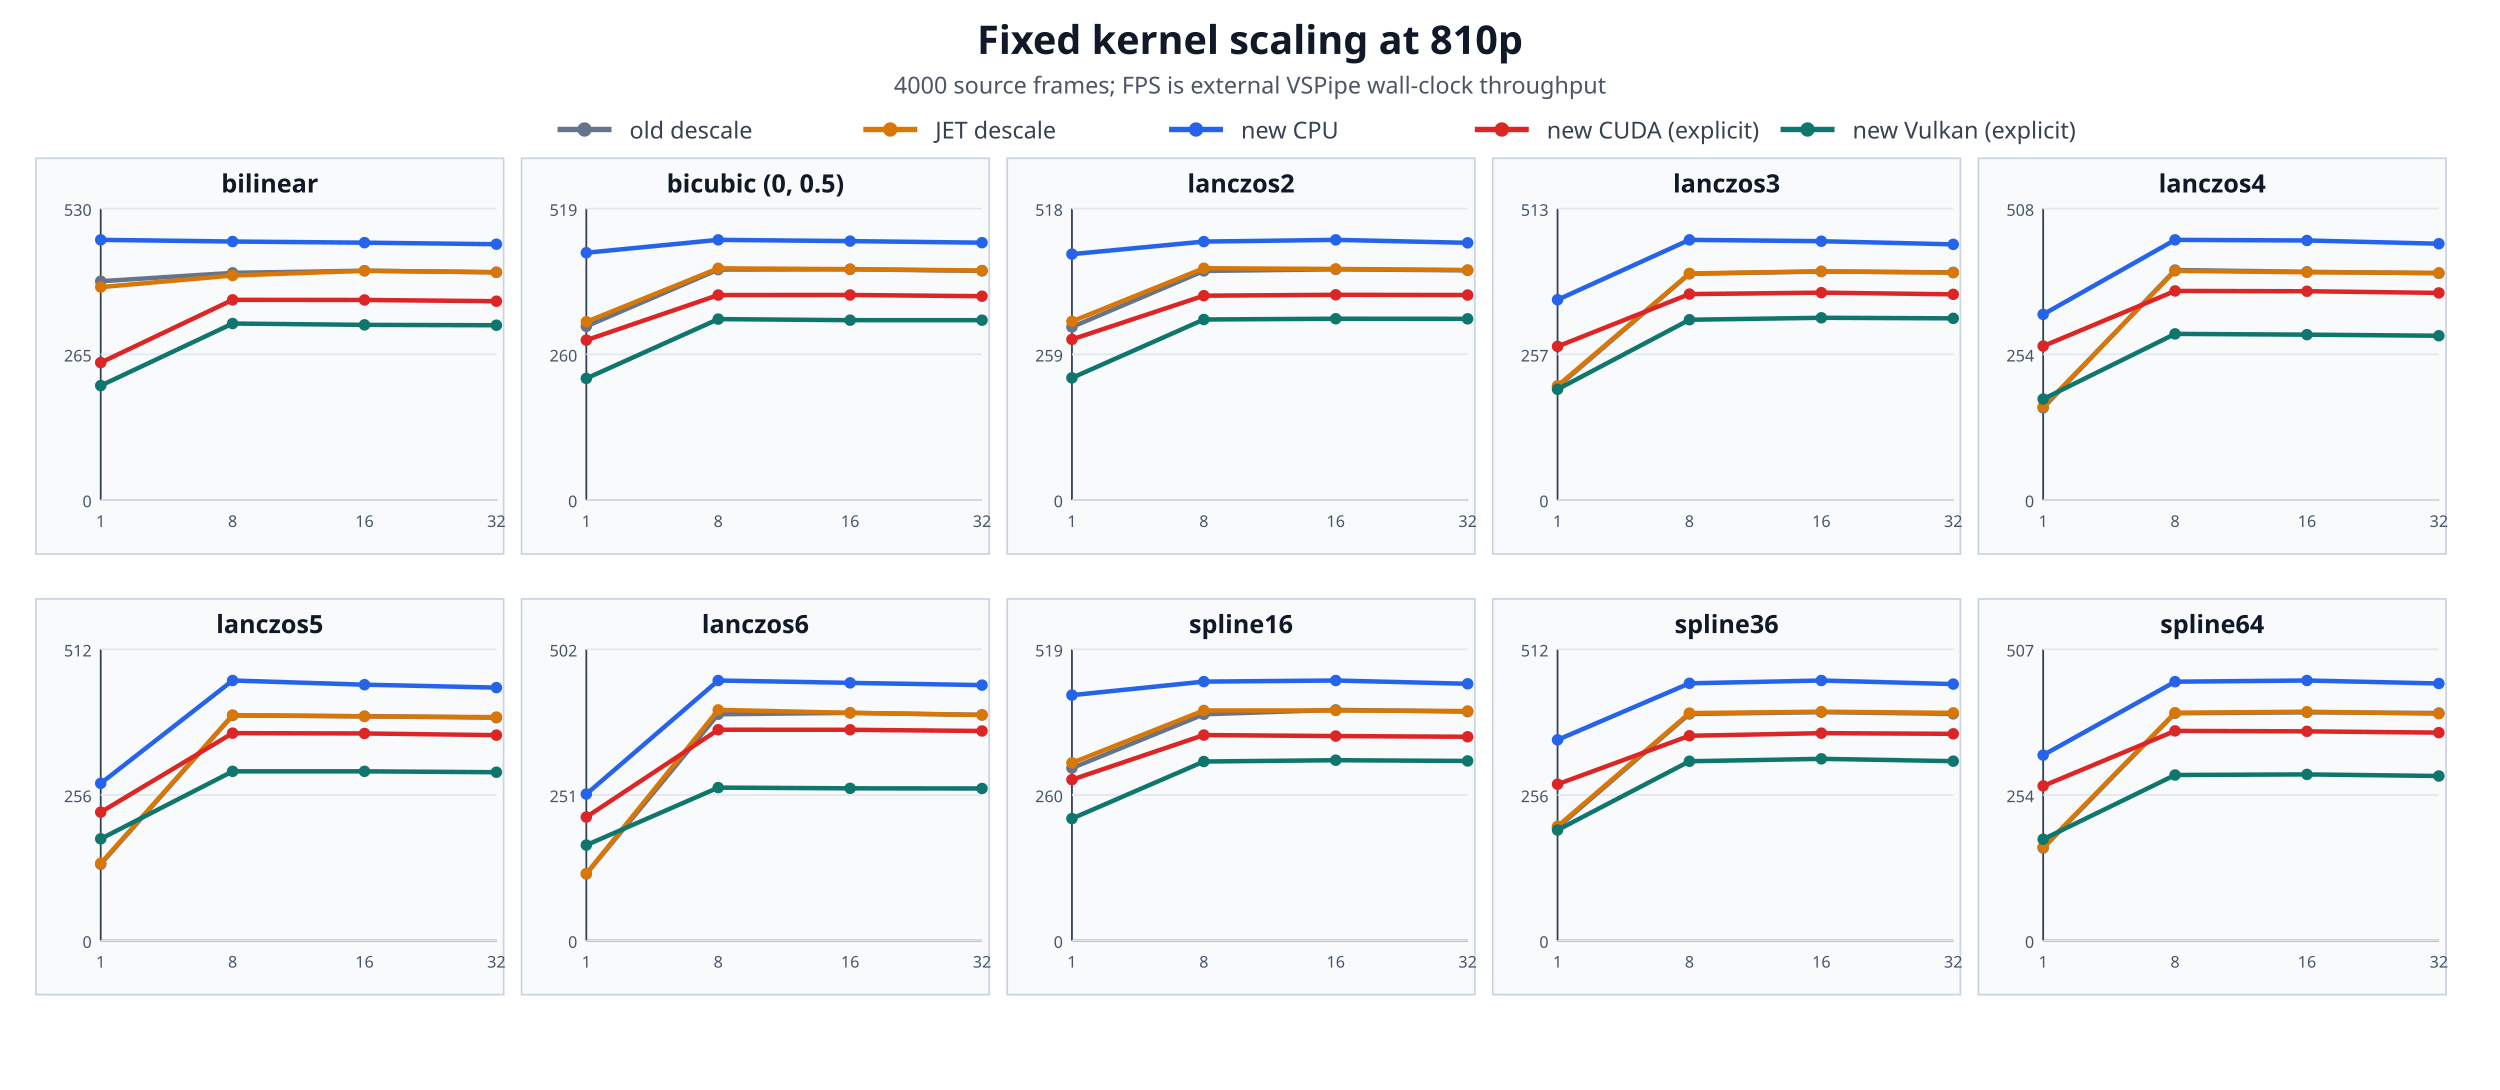
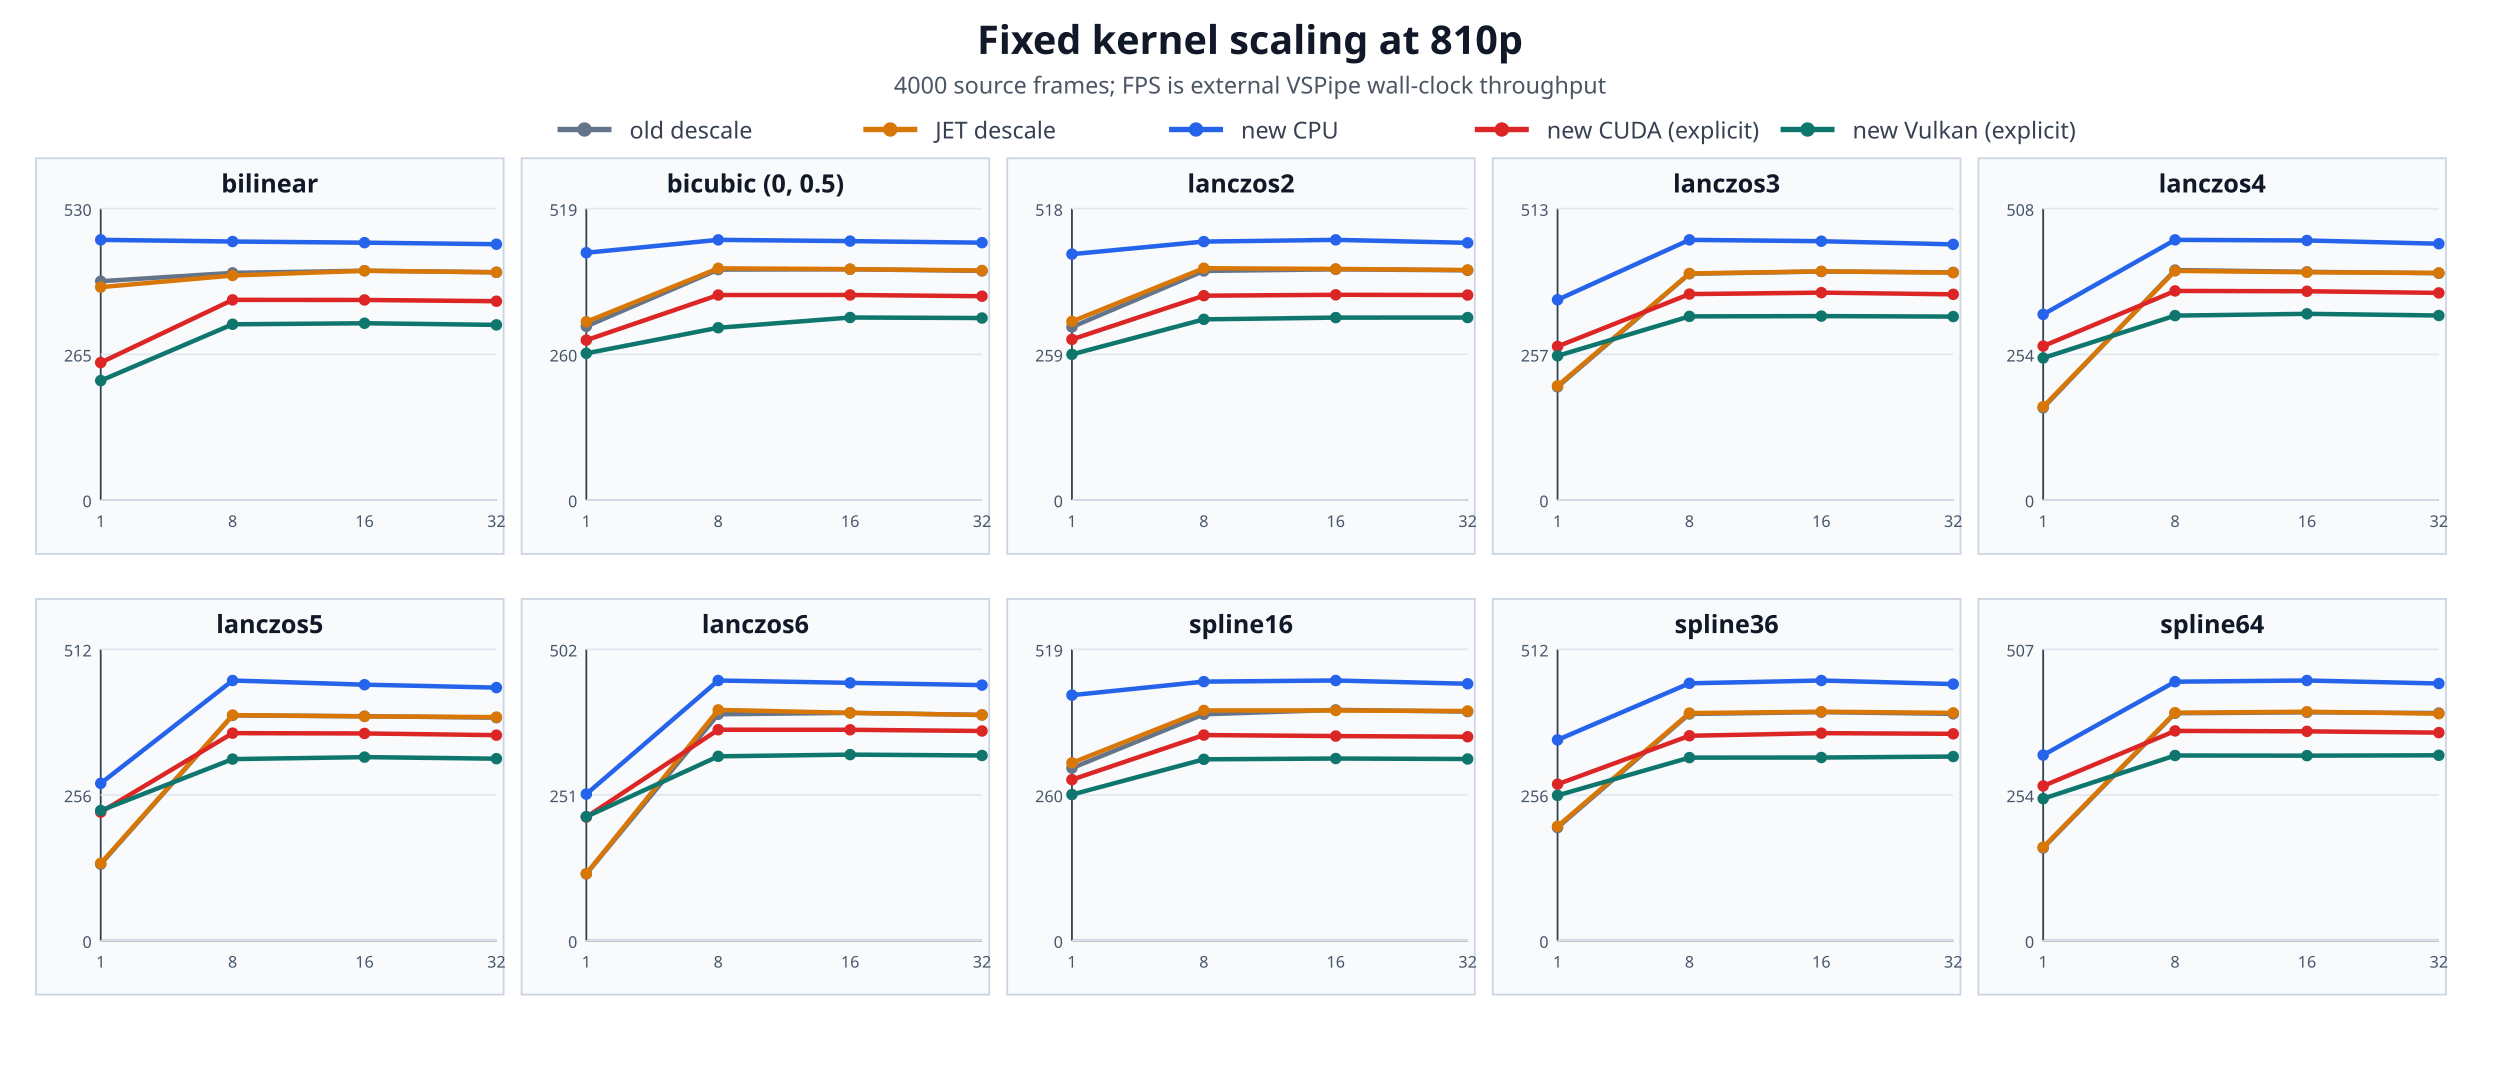
<svg xmlns="http://www.w3.org/2000/svg" width="1390" height="606" viewBox="0 0 1390 606" role="img" aria-labelledby="title desc">
  <rect width="1390" height="606" fill="#ffffff" />
  <text x="695.0" y="30" text-anchor="middle" font-family="sans-serif" font-size="22" font-weight="700" fill="#111827">Fixed kernel scaling at 810p</text>
  <text x="695.0" y="52" text-anchor="middle" font-family="sans-serif" font-size="13" fill="#4b5563">4000 source frames; FPS is external VSPipe wall-clock throughput</text>
  <line x1="310.0" y1="72" x2="340.0" y2="72" stroke="#64748b" stroke-width="3" />
  <circle cx="325.0" cy="72" r="4" fill="#64748b" />
  <text x="350.0" y="77" font-family="sans-serif" font-size="13" fill="#374151">old descale</text>
  <line x1="480.0" y1="72" x2="510.0" y2="72" stroke="#d97706" stroke-width="3" />
  <circle cx="495.0" cy="72" r="4" fill="#d97706" />
  <text x="520.0" y="77" font-family="sans-serif" font-size="13" fill="#374151">JET descale</text>
  <line x1="650.0" y1="72" x2="680.0" y2="72" stroke="#2563eb" stroke-width="3" />
  <circle cx="665.0" cy="72" r="4" fill="#2563eb" />
  <text x="690.0" y="77" font-family="sans-serif" font-size="13" fill="#374151">new CPU</text>
  <line x1="820.0" y1="72" x2="850.0" y2="72" stroke="#dc2626" stroke-width="3" />
  <circle cx="835.0" cy="72" r="4" fill="#dc2626" />
  <text x="860.0" y="77" font-family="sans-serif" font-size="13" fill="#374151">new CUDA (explicit)</text>
  <line x1="990.0" y1="72" x2="1020.0" y2="72" stroke="#0f766e" stroke-width="3" />
  <circle cx="1005.0" cy="72" r="4" fill="#0f766e" />
  <text x="1030.0" y="77" font-family="sans-serif" font-size="13" fill="#374151">new Vulkan (explicit)</text>
  <g font-family="sans-serif">
    <rect x="20" y="88" width="260" height="220" fill="#f8fafc" stroke="#cbd5e1" />
    <text x="150.0" y="107" text-anchor="middle" font-size="14" font-weight="700" fill="#111827">bilinear</text>
    <line x1="56" y1="116" x2="56" y2="278" stroke="#334155" />
    <line x1="56" y1="278" x2="276" y2="278" stroke="#334155" />
    <line x1="56" y1="278.00" x2="276" y2="278.00" stroke="#e2e8f0" />
    <text x="51" y="282.00" text-anchor="end" font-size="9" fill="#475569">0</text>
    <line x1="56" y1="197.00" x2="276" y2="197.00" stroke="#e2e8f0" />
    <text x="51" y="201.00" text-anchor="end" font-size="9" fill="#475569">265</text>
    <line x1="56" y1="116.00" x2="276" y2="116.00" stroke="#e2e8f0" />
    <text x="51" y="120.00" text-anchor="end" font-size="9" fill="#475569">530</text>
    <text x="56.00" y="293" text-anchor="middle" font-size="9" fill="#475569">1</text>
    <text x="129.33" y="293" text-anchor="middle" font-size="9" fill="#475569">8</text>
    <text x="202.67" y="293" text-anchor="middle" font-size="9" fill="#475569">16</text>
    <text x="276.00" y="293" text-anchor="middle" font-size="9" fill="#475569">32</text>
    <polyline points="56.00,156.35 129.33,151.71 202.67,150.52 276.00,151.39" fill="none" stroke="#64748b" stroke-width="2.5" />
    <circle cx="56.00" cy="156.35" r="3.2" fill="#64748b" />
    <circle cx="129.33" cy="151.71" r="3.2" fill="#64748b" />
    <circle cx="202.67" cy="150.52" r="3.2" fill="#64748b" />
    <circle cx="276.00" cy="151.39" r="3.2" fill="#64748b" />
-     <polyline points="56.00,159.62 129.33,153.17 202.67,150.55 276.00,151.39" fill="none" stroke="#d97706" stroke-width="2.5" />
+     <polyline points="56.00,159.62 129.33,153.17 202.67,150.55 276.00,151.40" fill="none" stroke="#d97706" stroke-width="2.5" />
    <circle cx="56.00" cy="159.62" r="3.2" fill="#d97706" />
    <circle cx="129.33" cy="153.17" r="3.2" fill="#d97706" />
    <circle cx="202.67" cy="150.55" r="3.2" fill="#d97706" />
-     <circle cx="276.00" cy="151.39" r="3.2" fill="#d97706" />
+     <circle cx="276.00" cy="151.40" r="3.2" fill="#d97706" />
    <polyline points="56.00,133.36 129.33,134.29 202.67,134.93 276.00,135.78" fill="none" stroke="#2563eb" stroke-width="2.5" />
    <circle cx="56.00" cy="133.36" r="3.2" fill="#2563eb" />
    <circle cx="129.33" cy="134.29" r="3.2" fill="#2563eb" />
    <circle cx="202.67" cy="134.93" r="3.2" fill="#2563eb" />
    <circle cx="276.00" cy="135.78" r="3.2" fill="#2563eb" />
    <polyline points="56.00,201.59 129.33,166.72 202.67,166.78 276.00,167.48" fill="none" stroke="#dc2626" stroke-width="2.5" />
    <circle cx="56.00" cy="201.59" r="3.2" fill="#dc2626" />
    <circle cx="129.33" cy="166.72" r="3.2" fill="#dc2626" />
    <circle cx="202.67" cy="166.78" r="3.2" fill="#dc2626" />
    <circle cx="276.00" cy="167.48" r="3.2" fill="#dc2626" />
-     <polyline points="56.00,214.39 129.33,179.89 202.67,180.63 276.00,180.83" fill="none" stroke="#0f766e" stroke-width="2.5" />
-     <circle cx="56.00" cy="214.39" r="3.2" fill="#0f766e" />
-     <circle cx="129.33" cy="179.89" r="3.2" fill="#0f766e" />
-     <circle cx="202.67" cy="180.63" r="3.2" fill="#0f766e" />
-     <circle cx="276.00" cy="180.83" r="3.2" fill="#0f766e" />
+     <polyline points="56.00,211.62 129.33,180.30 202.67,179.73 276.00,180.63" fill="none" stroke="#0f766e" stroke-width="2.5" />
+     <circle cx="56.00" cy="211.62" r="3.2" fill="#0f766e" />
+     <circle cx="129.33" cy="180.30" r="3.2" fill="#0f766e" />
+     <circle cx="202.67" cy="179.73" r="3.2" fill="#0f766e" />
+     <circle cx="276.00" cy="180.63" r="3.2" fill="#0f766e" />
  </g>
  <g font-family="sans-serif">
    <rect x="290" y="88" width="260" height="220" fill="#f8fafc" stroke="#cbd5e1" />
    <text x="420.0" y="107" text-anchor="middle" font-size="14" font-weight="700" fill="#111827">bicubic (0, 0.5)</text>
    <line x1="326" y1="116" x2="326" y2="278" stroke="#334155" />
    <line x1="326" y1="278" x2="546" y2="278" stroke="#334155" />
    <line x1="326" y1="278.00" x2="546" y2="278.00" stroke="#e2e8f0" />
    <text x="321" y="282.00" text-anchor="end" font-size="9" fill="#475569">0</text>
    <line x1="326" y1="197.00" x2="546" y2="197.00" stroke="#e2e8f0" />
    <text x="321" y="201.00" text-anchor="end" font-size="9" fill="#475569">260</text>
    <line x1="326" y1="116.00" x2="546" y2="116.00" stroke="#e2e8f0" />
    <text x="321" y="120.00" text-anchor="end" font-size="9" fill="#475569">519</text>
    <text x="326.00" y="293" text-anchor="middle" font-size="9" fill="#475569">1</text>
    <text x="399.33" y="293" text-anchor="middle" font-size="9" fill="#475569">8</text>
    <text x="472.67" y="293" text-anchor="middle" font-size="9" fill="#475569">16</text>
    <text x="546.00" y="293" text-anchor="middle" font-size="9" fill="#475569">32</text>
    <polyline points="326.00,181.44 399.33,149.90 472.67,149.74 546.00,150.61" fill="none" stroke="#64748b" stroke-width="2.5" />
    <circle cx="326.00" cy="181.44" r="3.2" fill="#64748b" />
    <circle cx="399.33" cy="149.90" r="3.2" fill="#64748b" />
    <circle cx="472.67" cy="149.74" r="3.2" fill="#64748b" />
    <circle cx="546.00" cy="150.61" r="3.2" fill="#64748b" />
    <polyline points="326.00,178.90 399.33,149.19 472.67,149.64 546.00,150.42" fill="none" stroke="#d97706" stroke-width="2.5" />
    <circle cx="326.00" cy="178.90" r="3.2" fill="#d97706" />
    <circle cx="399.33" cy="149.19" r="3.2" fill="#d97706" />
    <circle cx="472.67" cy="149.64" r="3.2" fill="#d97706" />
    <circle cx="546.00" cy="150.42" r="3.2" fill="#d97706" />
    <polyline points="326.00,140.51 399.33,133.36 472.67,134.06 546.00,134.93" fill="none" stroke="#2563eb" stroke-width="2.5" />
    <circle cx="326.00" cy="140.51" r="3.2" fill="#2563eb" />
    <circle cx="399.33" cy="133.36" r="3.2" fill="#2563eb" />
    <circle cx="472.67" cy="134.06" r="3.2" fill="#2563eb" />
    <circle cx="546.00" cy="134.93" r="3.2" fill="#2563eb" />
    <polyline points="326.00,189.11 399.33,164.05 472.67,164.00 546.00,164.69" fill="none" stroke="#dc2626" stroke-width="2.5" />
    <circle cx="326.00" cy="189.11" r="3.2" fill="#dc2626" />
    <circle cx="399.33" cy="164.05" r="3.2" fill="#dc2626" />
    <circle cx="472.67" cy="164.00" r="3.2" fill="#dc2626" />
    <circle cx="546.00" cy="164.69" r="3.2" fill="#dc2626" />
-     <polyline points="326.00,210.40 399.33,177.42 472.67,178.02 546.00,178.02" fill="none" stroke="#0f766e" stroke-width="2.5" />
-     <circle cx="326.00" cy="210.40" r="3.2" fill="#0f766e" />
-     <circle cx="399.33" cy="177.42" r="3.2" fill="#0f766e" />
-     <circle cx="472.67" cy="178.02" r="3.2" fill="#0f766e" />
-     <circle cx="546.00" cy="178.02" r="3.2" fill="#0f766e" />
+     <polyline points="326.00,196.44 399.33,182.22 472.67,176.54 546.00,176.82" fill="none" stroke="#0f766e" stroke-width="2.5" />
+     <circle cx="326.00" cy="196.44" r="3.2" fill="#0f766e" />
+     <circle cx="399.33" cy="182.22" r="3.2" fill="#0f766e" />
+     <circle cx="472.67" cy="176.54" r="3.2" fill="#0f766e" />
+     <circle cx="546.00" cy="176.82" r="3.2" fill="#0f766e" />
  </g>
  <g font-family="sans-serif">
    <rect x="560" y="88" width="260" height="220" fill="#f8fafc" stroke="#cbd5e1" />
    <text x="690.0" y="107" text-anchor="middle" font-size="14" font-weight="700" fill="#111827">lanczos2</text>
    <line x1="596" y1="116" x2="596" y2="278" stroke="#334155" />
    <line x1="596" y1="278" x2="816" y2="278" stroke="#334155" />
    <line x1="596" y1="278.00" x2="816" y2="278.00" stroke="#e2e8f0" />
    <text x="591" y="282.00" text-anchor="end" font-size="9" fill="#475569">0</text>
    <line x1="596" y1="197.00" x2="816" y2="197.00" stroke="#e2e8f0" />
    <text x="591" y="201.00" text-anchor="end" font-size="9" fill="#475569">259</text>
    <line x1="596" y1="116.00" x2="816" y2="116.00" stroke="#e2e8f0" />
    <text x="591" y="120.00" text-anchor="end" font-size="9" fill="#475569">518</text>
    <text x="596.00" y="293" text-anchor="middle" font-size="9" fill="#475569">1</text>
    <text x="669.33" y="293" text-anchor="middle" font-size="9" fill="#475569">8</text>
    <text x="742.67" y="293" text-anchor="middle" font-size="9" fill="#475569">16</text>
    <text x="816.00" y="293" text-anchor="middle" font-size="9" fill="#475569">32</text>
    <polyline points="596.00,181.81 669.33,150.64 742.67,149.75 816.00,150.30" fill="none" stroke="#64748b" stroke-width="2.5" />
    <circle cx="596.00" cy="181.81" r="3.2" fill="#64748b" />
    <circle cx="669.33" cy="150.64" r="3.2" fill="#64748b" />
    <circle cx="742.67" cy="149.75" r="3.2" fill="#64748b" />
    <circle cx="816.00" cy="150.30" r="3.2" fill="#64748b" />
    <polyline points="596.00,178.71 669.33,149.13 742.67,149.54 816.00,150.13" fill="none" stroke="#d97706" stroke-width="2.5" />
    <circle cx="596.00" cy="178.71" r="3.2" fill="#d97706" />
    <circle cx="669.33" cy="149.13" r="3.2" fill="#d97706" />
    <circle cx="742.67" cy="149.54" r="3.2" fill="#d97706" />
    <circle cx="816.00" cy="150.13" r="3.2" fill="#d97706" />
    <polyline points="596.00,141.29 669.33,134.32 742.67,133.36 816.00,135.02" fill="none" stroke="#2563eb" stroke-width="2.5" />
    <circle cx="596.00" cy="141.29" r="3.2" fill="#2563eb" />
    <circle cx="669.33" cy="134.32" r="3.2" fill="#2563eb" />
    <circle cx="742.67" cy="133.36" r="3.2" fill="#2563eb" />
    <circle cx="816.00" cy="135.02" r="3.2" fill="#2563eb" />
    <polyline points="596.00,188.69 669.33,164.40 742.67,163.91 816.00,164.04" fill="none" stroke="#dc2626" stroke-width="2.5" />
    <circle cx="596.00" cy="188.69" r="3.2" fill="#dc2626" />
    <circle cx="669.33" cy="164.40" r="3.2" fill="#dc2626" />
    <circle cx="742.67" cy="163.91" r="3.2" fill="#dc2626" />
    <circle cx="816.00" cy="164.04" r="3.2" fill="#dc2626" />
-     <polyline points="596.00,210.10 669.33,177.64 742.67,177.21 816.00,177.27" fill="none" stroke="#0f766e" stroke-width="2.5" />
-     <circle cx="596.00" cy="210.10" r="3.2" fill="#0f766e" />
-     <circle cx="669.33" cy="177.64" r="3.2" fill="#0f766e" />
-     <circle cx="742.67" cy="177.21" r="3.2" fill="#0f766e" />
-     <circle cx="816.00" cy="177.27" r="3.2" fill="#0f766e" />
+     <polyline points="596.00,197.03 669.33,177.55 742.67,176.58 816.00,176.57" fill="none" stroke="#0f766e" stroke-width="2.5" />
+     <circle cx="596.00" cy="197.03" r="3.2" fill="#0f766e" />
+     <circle cx="669.33" cy="177.55" r="3.2" fill="#0f766e" />
+     <circle cx="742.67" cy="176.58" r="3.2" fill="#0f766e" />
+     <circle cx="816.00" cy="176.57" r="3.2" fill="#0f766e" />
  </g>
  <g font-family="sans-serif">
    <rect x="830" y="88" width="260" height="220" fill="#f8fafc" stroke="#cbd5e1" />
    <text x="960.0" y="107" text-anchor="middle" font-size="14" font-weight="700" fill="#111827">lanczos3</text>
    <line x1="866" y1="116" x2="866" y2="278" stroke="#334155" />
    <line x1="866" y1="278" x2="1086" y2="278" stroke="#334155" />
    <line x1="866" y1="278.00" x2="1086" y2="278.00" stroke="#e2e8f0" />
    <text x="861" y="282.00" text-anchor="end" font-size="9" fill="#475569">0</text>
    <line x1="866" y1="197.00" x2="1086" y2="197.00" stroke="#e2e8f0" />
    <text x="861" y="201.00" text-anchor="end" font-size="9" fill="#475569">257</text>
    <line x1="866" y1="116.00" x2="1086" y2="116.00" stroke="#e2e8f0" />
    <text x="861" y="120.00" text-anchor="end" font-size="9" fill="#475569">513</text>
    <text x="866.00" y="293" text-anchor="middle" font-size="9" fill="#475569">1</text>
    <text x="939.33" y="293" text-anchor="middle" font-size="9" fill="#475569">8</text>
    <text x="1012.67" y="293" text-anchor="middle" font-size="9" fill="#475569">16</text>
    <text x="1086.00" y="293" text-anchor="middle" font-size="9" fill="#475569">32</text>
    <polyline points="866.00,215.09 939.33,152.22 1012.67,150.97 1086.00,151.43" fill="none" stroke="#64748b" stroke-width="2.5" />
    <circle cx="866.00" cy="215.09" r="3.2" fill="#64748b" />
    <circle cx="939.33" cy="152.22" r="3.2" fill="#64748b" />
    <circle cx="1012.67" cy="150.97" r="3.2" fill="#64748b" />
    <circle cx="1086.00" cy="151.43" r="3.2" fill="#64748b" />
    <polyline points="866.00,214.50 939.33,152.05 1012.67,150.86 1086.00,151.61" fill="none" stroke="#d97706" stroke-width="2.5" />
    <circle cx="866.00" cy="214.50" r="3.2" fill="#d97706" />
    <circle cx="939.33" cy="152.05" r="3.2" fill="#d97706" />
    <circle cx="1012.67" cy="150.86" r="3.2" fill="#d97706" />
    <circle cx="1086.00" cy="151.61" r="3.2" fill="#d97706" />
    <polyline points="866.00,166.66 939.33,133.36 1012.67,134.12 1086.00,135.87" fill="none" stroke="#2563eb" stroke-width="2.5" />
    <circle cx="866.00" cy="166.66" r="3.2" fill="#2563eb" />
    <circle cx="939.33" cy="133.36" r="3.2" fill="#2563eb" />
    <circle cx="1012.67" cy="134.12" r="3.2" fill="#2563eb" />
    <circle cx="1086.00" cy="135.87" r="3.2" fill="#2563eb" />
    <polyline points="866.00,192.61 939.33,163.51 1012.67,162.71 1086.00,163.65" fill="none" stroke="#dc2626" stroke-width="2.5" />
    <circle cx="866.00" cy="192.61" r="3.2" fill="#dc2626" />
    <circle cx="939.33" cy="163.51" r="3.2" fill="#dc2626" />
    <circle cx="1012.67" cy="162.71" r="3.2" fill="#dc2626" />
    <circle cx="1086.00" cy="163.65" r="3.2" fill="#dc2626" />
-     <polyline points="866.00,216.45 939.33,177.78 1012.67,176.69 1086.00,177.00" fill="none" stroke="#0f766e" stroke-width="2.5" />
-     <circle cx="866.00" cy="216.45" r="3.2" fill="#0f766e" />
-     <circle cx="939.33" cy="177.78" r="3.2" fill="#0f766e" />
-     <circle cx="1012.67" cy="176.69" r="3.2" fill="#0f766e" />
-     <circle cx="1086.00" cy="177.00" r="3.2" fill="#0f766e" />
+     <polyline points="866.00,197.83 939.33,175.91 1012.67,175.76 1086.00,176.02" fill="none" stroke="#0f766e" stroke-width="2.5" />
+     <circle cx="866.00" cy="197.83" r="3.2" fill="#0f766e" />
+     <circle cx="939.33" cy="175.91" r="3.2" fill="#0f766e" />
+     <circle cx="1012.67" cy="175.76" r="3.2" fill="#0f766e" />
+     <circle cx="1086.00" cy="176.02" r="3.2" fill="#0f766e" />
  </g>
  <g font-family="sans-serif">
    <rect x="1100" y="88" width="260" height="220" fill="#f8fafc" stroke="#cbd5e1" />
    <text x="1230.0" y="107" text-anchor="middle" font-size="14" font-weight="700" fill="#111827">lanczos4</text>
    <line x1="1136" y1="116" x2="1136" y2="278" stroke="#334155" />
    <line x1="1136" y1="278" x2="1356" y2="278" stroke="#334155" />
    <line x1="1136" y1="278.00" x2="1356" y2="278.00" stroke="#e2e8f0" />
    <text x="1131" y="282.00" text-anchor="end" font-size="9" fill="#475569">0</text>
    <line x1="1136" y1="197.00" x2="1356" y2="197.00" stroke="#e2e8f0" />
    <text x="1131" y="201.00" text-anchor="end" font-size="9" fill="#475569">254</text>
    <line x1="1136" y1="116.00" x2="1356" y2="116.00" stroke="#e2e8f0" />
    <text x="1131" y="120.00" text-anchor="end" font-size="9" fill="#475569">508</text>
    <text x="1136.00" y="293" text-anchor="middle" font-size="9" fill="#475569">1</text>
    <text x="1209.33" y="293" text-anchor="middle" font-size="9" fill="#475569">8</text>
    <text x="1282.67" y="293" text-anchor="middle" font-size="9" fill="#475569">16</text>
    <text x="1356.00" y="293" text-anchor="middle" font-size="9" fill="#475569">32</text>
    <polyline points="1136.00,226.75 1209.33,150.15 1282.67,151.14 1356.00,151.91" fill="none" stroke="#64748b" stroke-width="2.5" />
    <circle cx="1136.00" cy="226.75" r="3.2" fill="#64748b" />
    <circle cx="1209.33" cy="150.15" r="3.2" fill="#64748b" />
    <circle cx="1282.67" cy="151.14" r="3.2" fill="#64748b" />
    <circle cx="1356.00" cy="151.91" r="3.2" fill="#64748b" />
    <polyline points="1136.00,226.14 1209.33,150.59 1282.67,151.38 1356.00,151.74" fill="none" stroke="#d97706" stroke-width="2.5" />
    <circle cx="1136.00" cy="226.14" r="3.2" fill="#d97706" />
    <circle cx="1209.33" cy="150.59" r="3.2" fill="#d97706" />
    <circle cx="1282.67" cy="151.38" r="3.2" fill="#d97706" />
    <circle cx="1356.00" cy="151.74" r="3.2" fill="#d97706" />
    <polyline points="1136.00,174.80 1209.33,133.36 1282.67,133.71 1356.00,135.51" fill="none" stroke="#2563eb" stroke-width="2.5" />
    <circle cx="1136.00" cy="174.80" r="3.2" fill="#2563eb" />
    <circle cx="1209.33" cy="133.36" r="3.2" fill="#2563eb" />
    <circle cx="1282.67" cy="133.71" r="3.2" fill="#2563eb" />
    <circle cx="1356.00" cy="135.51" r="3.2" fill="#2563eb" />
    <polyline points="1136.00,192.42 1209.33,161.76 1282.67,161.94 1356.00,162.86" fill="none" stroke="#dc2626" stroke-width="2.5" />
    <circle cx="1136.00" cy="192.42" r="3.2" fill="#dc2626" />
    <circle cx="1209.33" cy="161.76" r="3.2" fill="#dc2626" />
    <circle cx="1282.67" cy="161.94" r="3.2" fill="#dc2626" />
    <circle cx="1356.00" cy="162.86" r="3.2" fill="#dc2626" />
-     <polyline points="1136.00,221.87 1209.33,185.64 1282.67,186.07 1356.00,186.67" fill="none" stroke="#0f766e" stroke-width="2.5" />
-     <circle cx="1136.00" cy="221.87" r="3.2" fill="#0f766e" />
-     <circle cx="1209.33" cy="185.64" r="3.2" fill="#0f766e" />
-     <circle cx="1282.67" cy="186.07" r="3.2" fill="#0f766e" />
-     <circle cx="1356.00" cy="186.67" r="3.2" fill="#0f766e" />
+     <polyline points="1136.00,199.03 1209.33,175.48 1282.67,174.49 1356.00,175.42" fill="none" stroke="#0f766e" stroke-width="2.5" />
+     <circle cx="1136.00" cy="199.03" r="3.2" fill="#0f766e" />
+     <circle cx="1209.33" cy="175.48" r="3.2" fill="#0f766e" />
+     <circle cx="1282.67" cy="174.49" r="3.2" fill="#0f766e" />
+     <circle cx="1356.00" cy="175.42" r="3.2" fill="#0f766e" />
  </g>
  <g font-family="sans-serif">
    <rect x="20" y="333" width="260" height="220" fill="#f8fafc" stroke="#cbd5e1" />
    <text x="150.0" y="352" text-anchor="middle" font-size="14" font-weight="700" fill="#111827">lanczos5</text>
    <line x1="56" y1="361" x2="56" y2="523" stroke="#334155" />
    <line x1="56" y1="523" x2="276" y2="523" stroke="#334155" />
    <line x1="56" y1="523.00" x2="276" y2="523.00" stroke="#e2e8f0" />
    <text x="51" y="527.00" text-anchor="end" font-size="9" fill="#475569">0</text>
    <line x1="56" y1="442.00" x2="276" y2="442.00" stroke="#e2e8f0" />
    <text x="51" y="446.00" text-anchor="end" font-size="9" fill="#475569">256</text>
    <line x1="56" y1="361.00" x2="276" y2="361.00" stroke="#e2e8f0" />
    <text x="51" y="365.00" text-anchor="end" font-size="9" fill="#475569">512</text>
    <text x="56.00" y="538" text-anchor="middle" font-size="9" fill="#475569">1</text>
    <text x="129.33" y="538" text-anchor="middle" font-size="9" fill="#475569">8</text>
    <text x="202.67" y="538" text-anchor="middle" font-size="9" fill="#475569">16</text>
    <text x="276.00" y="538" text-anchor="middle" font-size="9" fill="#475569">32</text>
    <polyline points="56.00,480.47 129.33,397.78 202.67,398.23 276.00,399.02" fill="none" stroke="#64748b" stroke-width="2.5" />
    <circle cx="56.00" cy="480.47" r="3.2" fill="#64748b" />
    <circle cx="129.33" cy="397.78" r="3.2" fill="#64748b" />
    <circle cx="202.67" cy="398.23" r="3.2" fill="#64748b" />
    <circle cx="276.00" cy="399.02" r="3.2" fill="#64748b" />
    <polyline points="56.00,480.02 129.33,397.61 202.67,398.31 276.00,398.71" fill="none" stroke="#d97706" stroke-width="2.5" />
    <circle cx="56.00" cy="480.02" r="3.2" fill="#d97706" />
    <circle cx="129.33" cy="397.61" r="3.2" fill="#d97706" />
    <circle cx="202.67" cy="398.31" r="3.2" fill="#d97706" />
    <circle cx="276.00" cy="398.71" r="3.2" fill="#d97706" />
    <polyline points="56.00,435.54 129.33,378.36 202.67,380.69 276.00,382.31" fill="none" stroke="#2563eb" stroke-width="2.5" />
    <circle cx="56.00" cy="435.54" r="3.2" fill="#2563eb" />
    <circle cx="129.33" cy="378.36" r="3.2" fill="#2563eb" />
    <circle cx="202.67" cy="380.69" r="3.2" fill="#2563eb" />
    <circle cx="276.00" cy="382.31" r="3.2" fill="#2563eb" />
    <polyline points="56.00,451.55 129.33,407.63 202.67,407.80 276.00,408.75" fill="none" stroke="#dc2626" stroke-width="2.5" />
    <circle cx="56.00" cy="451.55" r="3.2" fill="#dc2626" />
    <circle cx="129.33" cy="407.63" r="3.2" fill="#dc2626" />
    <circle cx="202.67" cy="407.80" r="3.2" fill="#dc2626" />
    <circle cx="276.00" cy="408.75" r="3.2" fill="#dc2626" />
-     <polyline points="56.00,466.40 129.33,428.87 202.67,428.86 276.00,429.36" fill="none" stroke="#0f766e" stroke-width="2.5" />
-     <circle cx="56.00" cy="466.40" r="3.2" fill="#0f766e" />
-     <circle cx="129.33" cy="428.87" r="3.2" fill="#0f766e" />
-     <circle cx="202.67" cy="428.86" r="3.2" fill="#0f766e" />
-     <circle cx="276.00" cy="429.36" r="3.2" fill="#0f766e" />
+     <polyline points="56.00,450.66 129.33,422.06 202.67,420.96 276.00,421.83" fill="none" stroke="#0f766e" stroke-width="2.5" />
+     <circle cx="56.00" cy="450.66" r="3.2" fill="#0f766e" />
+     <circle cx="129.33" cy="422.06" r="3.2" fill="#0f766e" />
+     <circle cx="202.67" cy="420.96" r="3.2" fill="#0f766e" />
+     <circle cx="276.00" cy="421.83" r="3.2" fill="#0f766e" />
  </g>
  <g font-family="sans-serif">
    <rect x="290" y="333" width="260" height="220" fill="#f8fafc" stroke="#cbd5e1" />
    <text x="420.0" y="352" text-anchor="middle" font-size="14" font-weight="700" fill="#111827">lanczos6</text>
    <line x1="326" y1="361" x2="326" y2="523" stroke="#334155" />
    <line x1="326" y1="523" x2="546" y2="523" stroke="#334155" />
    <line x1="326" y1="523.00" x2="546" y2="523.00" stroke="#e2e8f0" />
    <text x="321" y="527.00" text-anchor="end" font-size="9" fill="#475569">0</text>
    <line x1="326" y1="442.00" x2="546" y2="442.00" stroke="#e2e8f0" />
    <text x="321" y="446.00" text-anchor="end" font-size="9" fill="#475569">251</text>
    <line x1="326" y1="361.00" x2="546" y2="361.00" stroke="#e2e8f0" />
    <text x="321" y="365.00" text-anchor="end" font-size="9" fill="#475569">502</text>
    <text x="326.00" y="538" text-anchor="middle" font-size="9" fill="#475569">1</text>
    <text x="399.33" y="538" text-anchor="middle" font-size="9" fill="#475569">8</text>
    <text x="472.67" y="538" text-anchor="middle" font-size="9" fill="#475569">16</text>
    <text x="546.00" y="538" text-anchor="middle" font-size="9" fill="#475569">32</text>
    <polyline points="326.00,485.91 399.33,397.14 472.67,396.36 546.00,397.49" fill="none" stroke="#64748b" stroke-width="2.5" />
    <circle cx="326.00" cy="485.91" r="3.2" fill="#64748b" />
    <circle cx="399.33" cy="397.14" r="3.2" fill="#64748b" />
    <circle cx="472.67" cy="396.36" r="3.2" fill="#64748b" />
    <circle cx="546.00" cy="397.49" r="3.2" fill="#64748b" />
    <polyline points="326.00,485.72 399.33,394.71 472.67,396.33 546.00,397.52" fill="none" stroke="#d97706" stroke-width="2.5" />
    <circle cx="326.00" cy="485.72" r="3.2" fill="#d97706" />
    <circle cx="399.33" cy="394.71" r="3.2" fill="#d97706" />
    <circle cx="472.67" cy="396.33" r="3.2" fill="#d97706" />
    <circle cx="546.00" cy="397.52" r="3.2" fill="#d97706" />
    <polyline points="326.00,441.50 399.33,378.36 472.67,379.68 546.00,380.92" fill="none" stroke="#2563eb" stroke-width="2.5" />
    <circle cx="326.00" cy="441.50" r="3.2" fill="#2563eb" />
    <circle cx="399.33" cy="378.36" r="3.2" fill="#2563eb" />
    <circle cx="472.67" cy="379.68" r="3.2" fill="#2563eb" />
    <circle cx="546.00" cy="380.92" r="3.2" fill="#2563eb" />
    <polyline points="326.00,454.26 399.33,405.73 472.67,405.76 546.00,406.43" fill="none" stroke="#dc2626" stroke-width="2.5" />
    <circle cx="326.00" cy="454.26" r="3.2" fill="#dc2626" />
    <circle cx="399.33" cy="405.73" r="3.2" fill="#dc2626" />
    <circle cx="472.67" cy="405.76" r="3.2" fill="#dc2626" />
    <circle cx="546.00" cy="406.43" r="3.2" fill="#dc2626" />
-     <polyline points="326.00,469.87 399.33,437.91 472.67,438.31 546.00,438.40" fill="none" stroke="#0f766e" stroke-width="2.5" />
-     <circle cx="326.00" cy="469.87" r="3.2" fill="#0f766e" />
-     <circle cx="399.33" cy="437.91" r="3.2" fill="#0f766e" />
-     <circle cx="472.67" cy="438.31" r="3.2" fill="#0f766e" />
-     <circle cx="546.00" cy="438.40" r="3.2" fill="#0f766e" />
+     <polyline points="326.00,454.07 399.33,420.51 472.67,419.57 546.00,420.05" fill="none" stroke="#0f766e" stroke-width="2.5" />
+     <circle cx="326.00" cy="454.07" r="3.2" fill="#0f766e" />
+     <circle cx="399.33" cy="420.51" r="3.2" fill="#0f766e" />
+     <circle cx="472.67" cy="419.57" r="3.2" fill="#0f766e" />
+     <circle cx="546.00" cy="420.05" r="3.2" fill="#0f766e" />
  </g>
  <g font-family="sans-serif">
    <rect x="560" y="333" width="260" height="220" fill="#f8fafc" stroke="#cbd5e1" />
    <text x="690.0" y="352" text-anchor="middle" font-size="14" font-weight="700" fill="#111827">spline16</text>
    <line x1="596" y1="361" x2="596" y2="523" stroke="#334155" />
    <line x1="596" y1="523" x2="816" y2="523" stroke="#334155" />
    <line x1="596" y1="523.00" x2="816" y2="523.00" stroke="#e2e8f0" />
    <text x="591" y="527.00" text-anchor="end" font-size="9" fill="#475569">0</text>
    <line x1="596" y1="442.00" x2="816" y2="442.00" stroke="#e2e8f0" />
    <text x="591" y="446.00" text-anchor="end" font-size="9" fill="#475569">260</text>
    <line x1="596" y1="361.00" x2="816" y2="361.00" stroke="#e2e8f0" />
    <text x="591" y="365.00" text-anchor="end" font-size="9" fill="#475569">519</text>
    <text x="596.00" y="538" text-anchor="middle" font-size="9" fill="#475569">1</text>
    <text x="669.33" y="538" text-anchor="middle" font-size="9" fill="#475569">8</text>
    <text x="742.67" y="538" text-anchor="middle" font-size="9" fill="#475569">16</text>
    <text x="816.00" y="538" text-anchor="middle" font-size="9" fill="#475569">32</text>
    <polyline points="596.00,427.05 669.33,397.14 742.67,394.70 816.00,395.66" fill="none" stroke="#64748b" stroke-width="2.5" />
    <circle cx="596.00" cy="427.05" r="3.2" fill="#64748b" />
    <circle cx="669.33" cy="397.14" r="3.2" fill="#64748b" />
    <circle cx="742.67" cy="394.70" r="3.2" fill="#64748b" />
    <circle cx="816.00" cy="395.66" r="3.2" fill="#64748b" />
    <polyline points="596.00,424.14 669.33,395.00 742.67,395.03 816.00,395.33" fill="none" stroke="#d97706" stroke-width="2.5" />
    <circle cx="596.00" cy="424.14" r="3.2" fill="#d97706" />
    <circle cx="669.33" cy="395.00" r="3.2" fill="#d97706" />
    <circle cx="742.67" cy="395.03" r="3.2" fill="#d97706" />
    <circle cx="816.00" cy="395.33" r="3.2" fill="#d97706" />
    <polyline points="596.00,386.49 669.33,378.98 742.67,378.36 816.00,380.18" fill="none" stroke="#2563eb" stroke-width="2.5" />
    <circle cx="596.00" cy="386.49" r="3.2" fill="#2563eb" />
    <circle cx="669.33" cy="378.98" r="3.2" fill="#2563eb" />
    <circle cx="742.67" cy="378.36" r="3.2" fill="#2563eb" />
    <circle cx="816.00" cy="380.18" r="3.2" fill="#2563eb" />
    <polyline points="596.00,433.48 669.33,408.69 742.67,409.25 816.00,409.64" fill="none" stroke="#dc2626" stroke-width="2.5" />
    <circle cx="596.00" cy="433.48" r="3.2" fill="#dc2626" />
    <circle cx="669.33" cy="408.69" r="3.2" fill="#dc2626" />
    <circle cx="742.67" cy="409.25" r="3.2" fill="#dc2626" />
    <circle cx="816.00" cy="409.64" r="3.2" fill="#dc2626" />
-     <polyline points="596.00,455.12 669.33,423.40 742.67,422.68 816.00,423.09" fill="none" stroke="#0f766e" stroke-width="2.5" />
-     <circle cx="596.00" cy="455.12" r="3.2" fill="#0f766e" />
-     <circle cx="669.33" cy="423.40" r="3.2" fill="#0f766e" />
-     <circle cx="742.67" cy="422.68" r="3.2" fill="#0f766e" />
-     <circle cx="816.00" cy="423.09" r="3.2" fill="#0f766e" />
+     <polyline points="596.00,441.78 669.33,422.18 742.67,421.74 816.00,422.00" fill="none" stroke="#0f766e" stroke-width="2.5" />
+     <circle cx="596.00" cy="441.78" r="3.2" fill="#0f766e" />
+     <circle cx="669.33" cy="422.18" r="3.2" fill="#0f766e" />
+     <circle cx="742.67" cy="421.74" r="3.2" fill="#0f766e" />
+     <circle cx="816.00" cy="422.00" r="3.2" fill="#0f766e" />
  </g>
  <g font-family="sans-serif">
    <rect x="830" y="333" width="260" height="220" fill="#f8fafc" stroke="#cbd5e1" />
    <text x="960.0" y="352" text-anchor="middle" font-size="14" font-weight="700" fill="#111827">spline36</text>
    <line x1="866" y1="361" x2="866" y2="523" stroke="#334155" />
    <line x1="866" y1="523" x2="1086" y2="523" stroke="#334155" />
    <line x1="866" y1="523.00" x2="1086" y2="523.00" stroke="#e2e8f0" />
    <text x="861" y="527.00" text-anchor="end" font-size="9" fill="#475569">0</text>
    <line x1="866" y1="442.00" x2="1086" y2="442.00" stroke="#e2e8f0" />
    <text x="861" y="446.00" text-anchor="end" font-size="9" fill="#475569">256</text>
    <line x1="866" y1="361.00" x2="1086" y2="361.00" stroke="#e2e8f0" />
    <text x="861" y="365.00" text-anchor="end" font-size="9" fill="#475569">512</text>
    <text x="866.00" y="538" text-anchor="middle" font-size="9" fill="#475569">1</text>
    <text x="939.33" y="538" text-anchor="middle" font-size="9" fill="#475569">8</text>
    <text x="1012.67" y="538" text-anchor="middle" font-size="9" fill="#475569">16</text>
    <text x="1086.00" y="538" text-anchor="middle" font-size="9" fill="#475569">32</text>
    <polyline points="866.00,460.12 939.33,396.96 1012.67,395.96 1086.00,396.90" fill="none" stroke="#64748b" stroke-width="2.5" />
    <circle cx="866.00" cy="460.12" r="3.2" fill="#64748b" />
    <circle cx="939.33" cy="396.96" r="3.2" fill="#64748b" />
    <circle cx="1012.67" cy="395.96" r="3.2" fill="#64748b" />
    <circle cx="1086.00" cy="396.90" r="3.2" fill="#64748b" />
    <polyline points="866.00,459.42 939.33,396.48 1012.67,395.70 1086.00,396.36" fill="none" stroke="#d97706" stroke-width="2.5" />
    <circle cx="866.00" cy="459.42" r="3.2" fill="#d97706" />
    <circle cx="939.33" cy="396.48" r="3.2" fill="#d97706" />
    <circle cx="1012.67" cy="395.70" r="3.2" fill="#d97706" />
    <circle cx="1086.00" cy="396.36" r="3.2" fill="#d97706" />
    <polyline points="866.00,411.36 939.33,379.92 1012.67,378.36 1086.00,380.35" fill="none" stroke="#2563eb" stroke-width="2.5" />
    <circle cx="866.00" cy="411.36" r="3.2" fill="#2563eb" />
    <circle cx="939.33" cy="379.92" r="3.2" fill="#2563eb" />
    <circle cx="1012.67" cy="378.36" r="3.2" fill="#2563eb" />
    <circle cx="1086.00" cy="380.35" r="3.2" fill="#2563eb" />
    <polyline points="866.00,436.02 939.33,409.08 1012.67,407.64 1086.00,408.00" fill="none" stroke="#dc2626" stroke-width="2.5" />
    <circle cx="866.00" cy="436.02" r="3.2" fill="#dc2626" />
    <circle cx="939.33" cy="409.08" r="3.2" fill="#dc2626" />
    <circle cx="1012.67" cy="407.64" r="3.2" fill="#dc2626" />
    <circle cx="1086.00" cy="408.00" r="3.2" fill="#dc2626" />
-     <polyline points="866.00,461.49 939.33,423.26 1012.67,421.91 1086.00,423.21" fill="none" stroke="#0f766e" stroke-width="2.5" />
-     <circle cx="866.00" cy="461.49" r="3.2" fill="#0f766e" />
-     <circle cx="939.33" cy="423.26" r="3.2" fill="#0f766e" />
-     <circle cx="1012.67" cy="421.91" r="3.2" fill="#0f766e" />
-     <circle cx="1086.00" cy="423.21" r="3.2" fill="#0f766e" />
+     <polyline points="866.00,442.22 939.33,421.23 1012.67,421.18 1086.00,420.64" fill="none" stroke="#0f766e" stroke-width="2.5" />
+     <circle cx="866.00" cy="442.22" r="3.2" fill="#0f766e" />
+     <circle cx="939.33" cy="421.23" r="3.2" fill="#0f766e" />
+     <circle cx="1012.67" cy="421.18" r="3.2" fill="#0f766e" />
+     <circle cx="1086.00" cy="420.64" r="3.2" fill="#0f766e" />
  </g>
  <g font-family="sans-serif">
    <rect x="1100" y="333" width="260" height="220" fill="#f8fafc" stroke="#cbd5e1" />
    <text x="1230.0" y="352" text-anchor="middle" font-size="14" font-weight="700" fill="#111827">spline64</text>
    <line x1="1136" y1="361" x2="1136" y2="523" stroke="#334155" />
    <line x1="1136" y1="523" x2="1356" y2="523" stroke="#334155" />
    <line x1="1136" y1="523.00" x2="1356" y2="523.00" stroke="#e2e8f0" />
    <text x="1131" y="527.00" text-anchor="end" font-size="9" fill="#475569">0</text>
    <line x1="1136" y1="442.00" x2="1356" y2="442.00" stroke="#e2e8f0" />
    <text x="1131" y="446.00" text-anchor="end" font-size="9" fill="#475569">254</text>
    <line x1="1136" y1="361.00" x2="1356" y2="361.00" stroke="#e2e8f0" />
    <text x="1131" y="365.00" text-anchor="end" font-size="9" fill="#475569">507</text>
    <text x="1136.00" y="538" text-anchor="middle" font-size="9" fill="#475569">1</text>
    <text x="1209.33" y="538" text-anchor="middle" font-size="9" fill="#475569">8</text>
    <text x="1282.67" y="538" text-anchor="middle" font-size="9" fill="#475569">16</text>
    <text x="1356.00" y="538" text-anchor="middle" font-size="9" fill="#475569">32</text>
    <polyline points="1136.00,471.47 1209.33,396.56 1282.67,396.06 1356.00,396.44" fill="none" stroke="#64748b" stroke-width="2.5" />
    <circle cx="1136.00" cy="471.47" r="3.2" fill="#64748b" />
    <circle cx="1209.33" cy="396.56" r="3.2" fill="#64748b" />
    <circle cx="1282.67" cy="396.06" r="3.2" fill="#64748b" />
    <circle cx="1356.00" cy="396.44" r="3.2" fill="#64748b" />
    <polyline points="1136.00,471.03 1209.33,396.28 1282.67,395.72 1356.00,396.80" fill="none" stroke="#d97706" stroke-width="2.5" />
    <circle cx="1136.00" cy="471.03" r="3.2" fill="#d97706" />
    <circle cx="1209.33" cy="396.28" r="3.2" fill="#d97706" />
    <circle cx="1282.67" cy="395.72" r="3.2" fill="#d97706" />
    <circle cx="1356.00" cy="396.80" r="3.2" fill="#d97706" />
    <polyline points="1136.00,419.83 1209.33,379.02 1282.67,378.36 1356.00,380.02" fill="none" stroke="#2563eb" stroke-width="2.5" />
    <circle cx="1136.00" cy="419.83" r="3.2" fill="#2563eb" />
    <circle cx="1209.33" cy="379.02" r="3.2" fill="#2563eb" />
    <circle cx="1282.67" cy="378.36" r="3.2" fill="#2563eb" />
    <circle cx="1356.00" cy="380.02" r="3.2" fill="#2563eb" />
    <polyline points="1136.00,436.98 1209.33,406.38 1282.67,406.63 1356.00,407.34" fill="none" stroke="#dc2626" stroke-width="2.5" />
    <circle cx="1136.00" cy="436.98" r="3.2" fill="#dc2626" />
    <circle cx="1209.33" cy="406.38" r="3.2" fill="#dc2626" />
    <circle cx="1282.67" cy="406.63" r="3.2" fill="#dc2626" />
    <circle cx="1356.00" cy="407.34" r="3.2" fill="#dc2626" />
-     <polyline points="1136.00,466.63 1209.33,430.90 1282.67,430.57 1356.00,431.45" fill="none" stroke="#0f766e" stroke-width="2.5" />
-     <circle cx="1136.00" cy="466.63" r="3.2" fill="#0f766e" />
-     <circle cx="1209.33" cy="430.90" r="3.2" fill="#0f766e" />
-     <circle cx="1282.67" cy="430.57" r="3.2" fill="#0f766e" />
-     <circle cx="1356.00" cy="431.45" r="3.2" fill="#0f766e" />
+     <polyline points="1136.00,444.05 1209.33,420.06 1282.67,420.15 1356.00,419.94" fill="none" stroke="#0f766e" stroke-width="2.5" />
+     <circle cx="1136.00" cy="444.05" r="3.2" fill="#0f766e" />
+     <circle cx="1209.33" cy="420.06" r="3.2" fill="#0f766e" />
+     <circle cx="1282.67" cy="420.15" r="3.2" fill="#0f766e" />
+     <circle cx="1356.00" cy="419.94" r="3.2" fill="#0f766e" />
  </g>
</svg>
